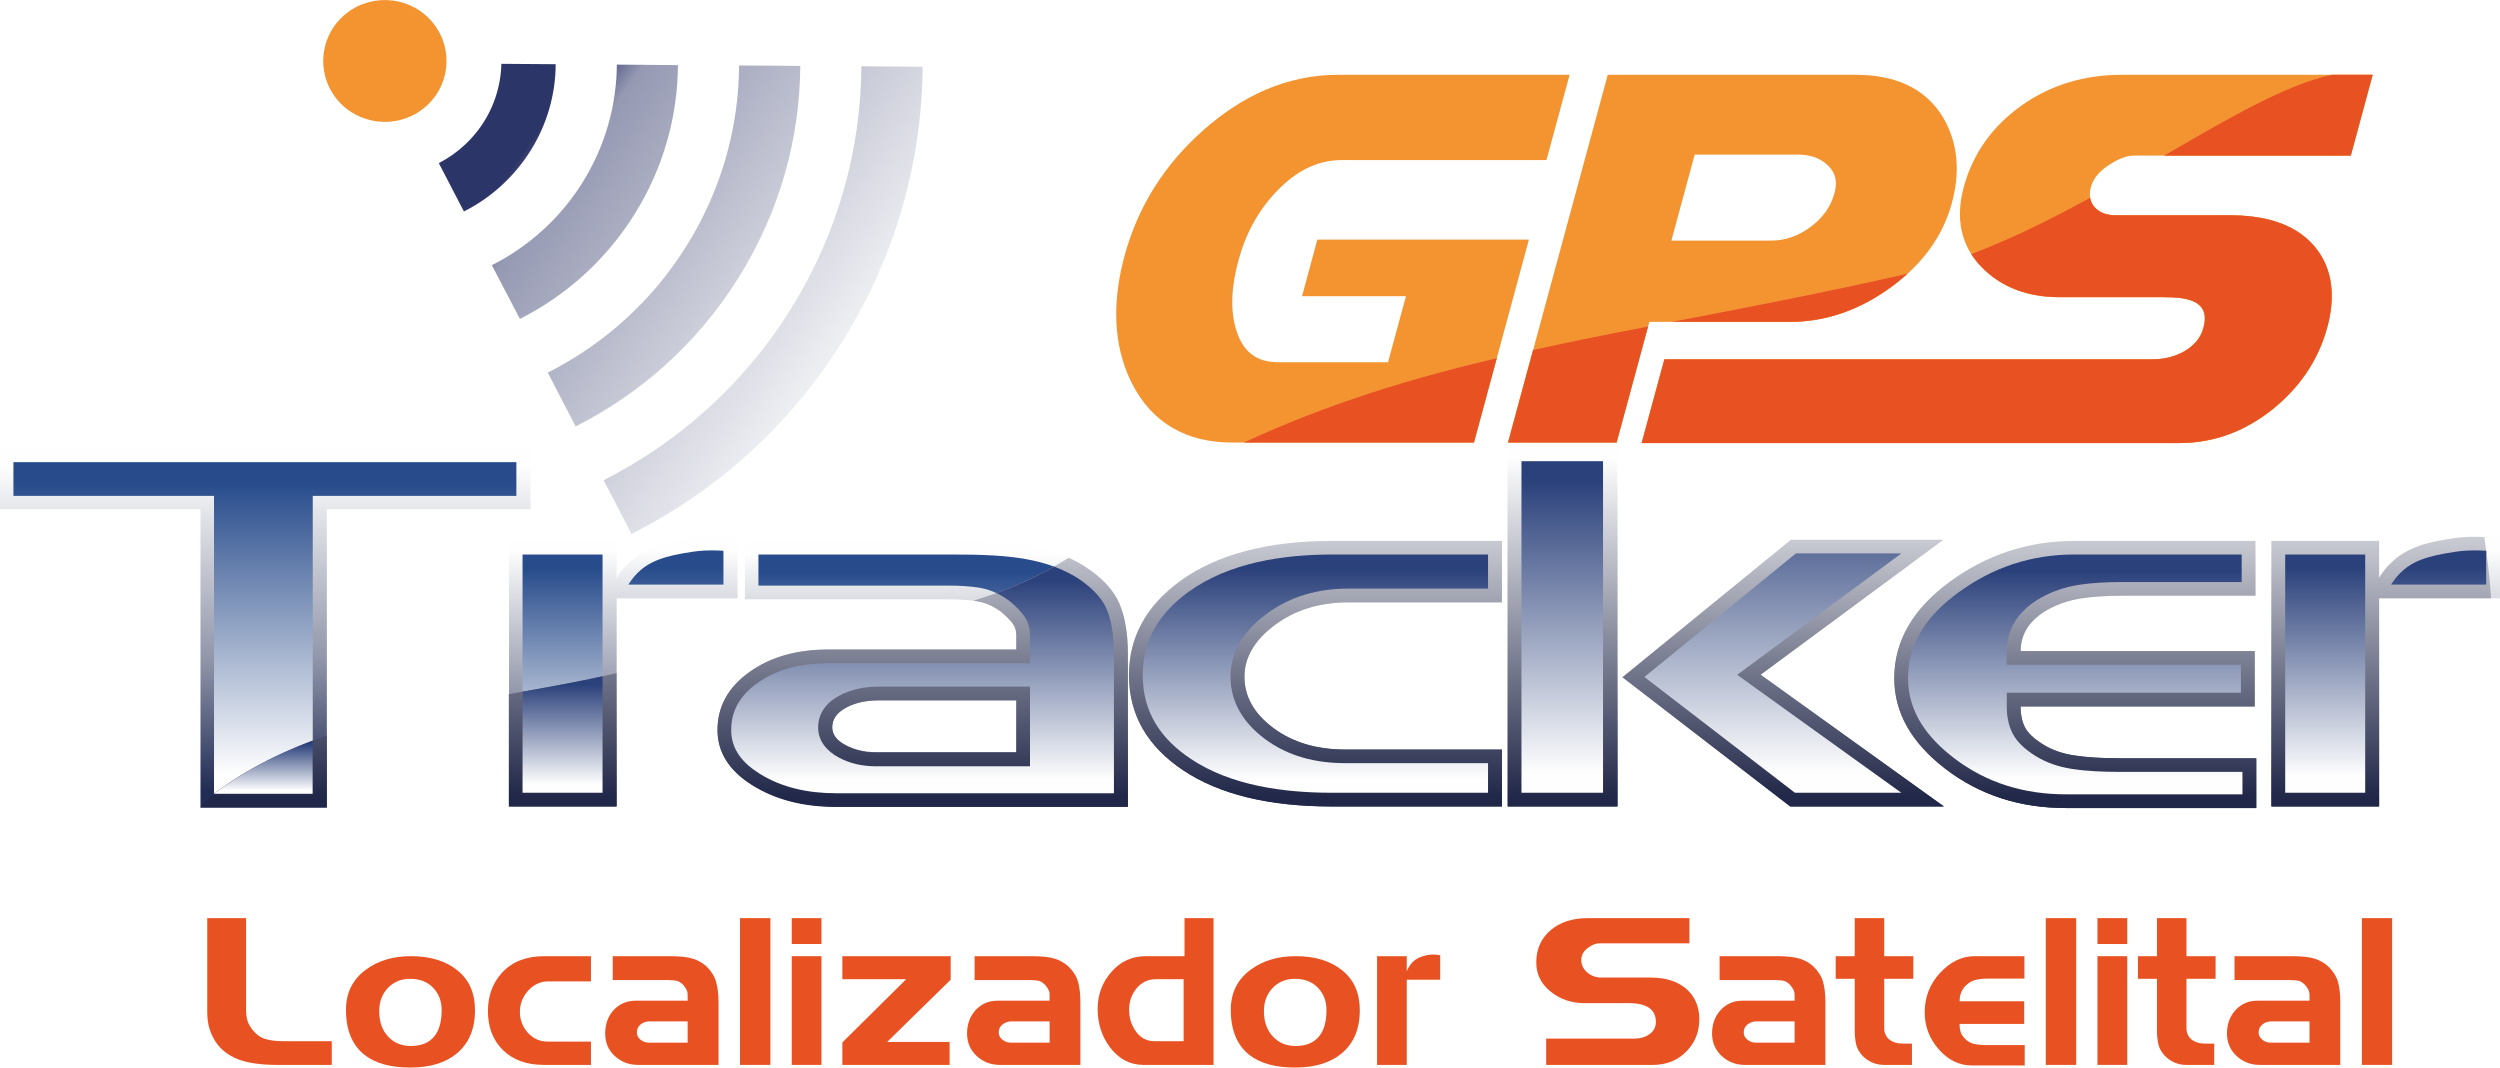
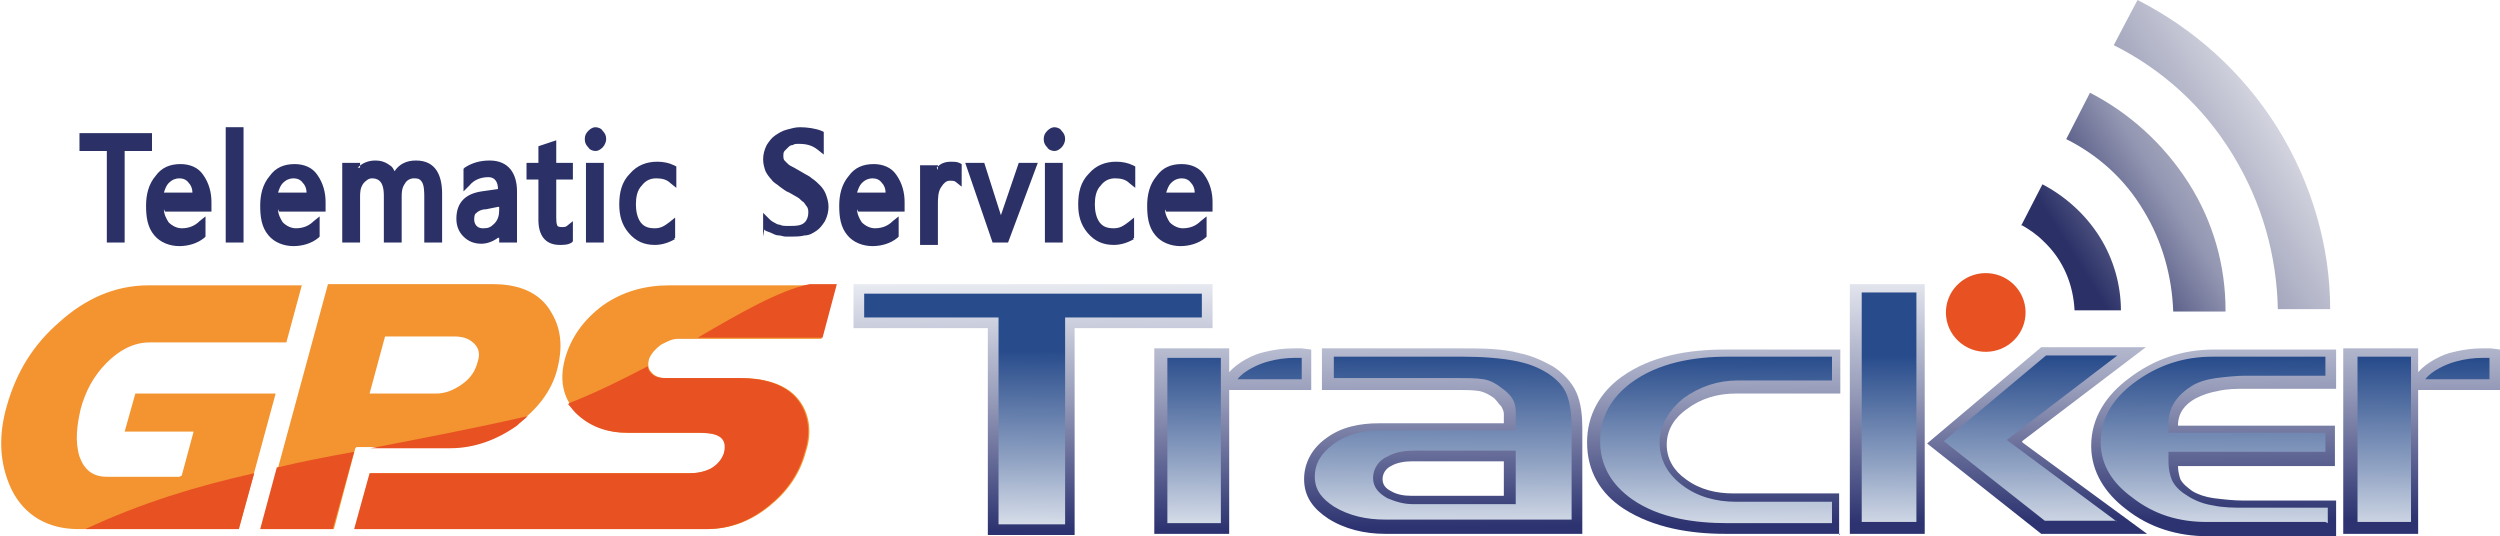
- <svg xmlns="http://www.w3.org/2000/svg" xmlns:xlink="http://www.w3.org/1999/xlink" xml:space="preserve" width="2550px" height="1089px" version="1.1" style="shape-rendering:geometricPrecision; text-rendering:geometricPrecision; image-rendering:optimizeQuality; fill-rule:evenodd; clip-rule:evenodd" viewBox="0 0 25500 10888">
+ <svg xmlns="http://www.w3.org/2000/svg" xmlns:xlink="http://www.w3.org/1999/xlink" xml:space="preserve" width="67.015mm" height="14.342mm" version="1.1" style="shape-rendering:geometricPrecision; text-rendering:geometricPrecision; image-rendering:optimizeQuality; fill-rule:evenodd; clip-rule:evenodd" viewBox="0 0 2101 450">
  <defs>
    <style type="text/css">
   
-     .fil19 {fill:#F6AB5C}
-     .fil9 {fill:#F39430}
-     .fil20 {fill:#E85222}
-     .fil8 {fill:#E85222;fill-rule:nonzero}
-     .fil14 {fill:url(#id0)}
-     .fil11 {fill:url(#id1)}
-     .fil13 {fill:url(#id2)}
-     .fil15 {fill:url(#id3)}
-     .fil18 {fill:url(#id4)}
-     .fil17 {fill:url(#id5)}
-     .fil12 {fill:url(#id6)}
-     .fil16 {fill:url(#id7)}
-     .fil7 {fill:url(#id8)}
-     .fil3 {fill:url(#id9)}
-     .fil4 {fill:url(#id10)}
-     .fil5 {fill:url(#id11)}
-     .fil1 {fill:url(#id12)}
-     .fil10 {fill:url(#id13)}
-     .fil6 {fill:url(#id14)}
-     .fil2 {fill:url(#id15)}
-     .fil0 {fill:url(#id16);fill-rule:nonzero}
+     .fil0 {fill:#F39430}
+     .fil1 {fill:#E85222}
+     .fil8 {fill:#2B3167}
+     .fil7 {fill:url(#id0)}
+     .fil5 {fill:url(#id1)}
+     .fil4 {fill:url(#id2)}
+     .fil2 {fill:url(#id3)}
+     .fil3 {fill:url(#id4)}
+     .fil6 {fill:url(#id5)}
   
  </style>
-     <linearGradient id="id0" gradientUnits="userSpaceOnUse" x1="17456.7" y1="4905.9" x2="17456.7" y2="7882.4">
-       <stop offset="0" style="stop-opacity:1; stop-color:#2B417B" />
+     <linearGradient id="id0" gradientUnits="userSpaceOnUse" x1="1747" y1="221" x2="1982" y2="73">
+       <stop offset="0" style="stop-opacity:1; stop-color:#2B3167" />
+       <stop offset="0.341" style="stop-opacity:1; stop-color:#9497B2" />
      <stop offset="1" style="stop-opacity:1; stop-color:#FEFEFE" />
    </linearGradient>
-     <linearGradient id="id1" gradientUnits="userSpaceOnUse" x1="13726.1" y1="8130.21" x2="13726.1" y2="4674.01">
-       <stop offset="0" style="stop-opacity:1; stop-color:#212748" />
-       <stop offset="1" style="stop-opacity:1; stop-color:#FEFEFE" />
+     <linearGradient id="id1" gradientUnits="userSpaceOnUse" x1="1563" y1="440" x2="1561" y2="209">
+       <stop offset="0" style="stop-opacity:1; stop-color:#2C3370" />
+       <stop offset="0.459" style="stop-opacity:1; stop-color:#9398B7" />
+       <stop offset="1" style="stop-opacity:1; stop-color:#FBFDFE" />
    </linearGradient>
-     <linearGradient id="id2" gradientUnits="userSpaceOnUse" xlink:href="#id0" x1="21167.3" y1="5825.97" x2="21167.3" y2="7929.66">
-   </linearGradient>
-     <linearGradient id="id3" gradientUnits="userSpaceOnUse" xlink:href="#id0" x1="13416.6" y1="5800.54" x2="13416.6" y2="7939.51">
-   </linearGradient>
-     <linearGradient id="id4" gradientUnits="userSpaceOnUse" xlink:href="#id0" x1="2686" y1="7585.68" x2="2686" y2="8062.98">
-   </linearGradient>
-     <linearGradient id="id5" gradientUnits="userSpaceOnUse" xlink:href="#id0" x1="5737.61" y1="6980.21" x2="5737.61" y2="8002.15">
-   </linearGradient>
-     <linearGradient id="id6" gradientUnits="userSpaceOnUse" xlink:href="#id0" x1="24334.2" y1="5786.11" x2="24334.2" y2="7912.25">
-   </linearGradient>
-     <linearGradient id="id7" gradientUnits="userSpaceOnUse" xlink:href="#id0" x1="9410.04" y1="5917.2" x2="9410.04" y2="7951.7">
-   </linearGradient>
-     <linearGradient id="id8" gradientUnits="userSpaceOnUse" x1="2701.94" y1="4916.24" x2="2701.94" y2="7892.71">
+     <linearGradient id="id2" gradientUnits="userSpaceOnUse" x1="1582" y1="290" x2="1582" y2="430">
      <stop offset="0" style="stop-opacity:1; stop-color:#274B8B" />
      <stop offset="1" style="stop-opacity:1; stop-color:#FEFEFE" />
    </linearGradient>
-     <linearGradient id="id9" gradientUnits="userSpaceOnUse" xlink:href="#id8" x1="17456.6" y1="4939.58" x2="17456.6" y2="7848.44">
+     <linearGradient id="id3" gradientUnits="userSpaceOnUse" xlink:href="#id2" x1="1572" y1="289" x2="1572" y2="431">
  </linearGradient>
-     <linearGradient id="id10" gradientUnits="userSpaceOnUse" xlink:href="#id8" x1="13416.6" y1="5824.99" x2="13416.6" y2="7915.13">
+     <linearGradient id="id4" gradientUnits="userSpaceOnUse" xlink:href="#id2" x1="1588" y1="262" x2="1588" y2="458">
  </linearGradient>
-     <linearGradient id="id11" gradientUnits="userSpaceOnUse" xlink:href="#id8" x1="9409.97" y1="5825.31" x2="9409.97" y2="7919.92">
-   </linearGradient>
-     <linearGradient id="id12" gradientUnits="userSpaceOnUse" xlink:href="#id8" x1="24334.3" y1="5786.02" x2="24334.3" y2="7912.15">
-   </linearGradient>
-     <linearGradient id="id13" gradientUnits="userSpaceOnUse" x1="5174.23" y1="1777.73" x2="8712.57" y2="4316.69">
-       <stop offset="0" style="stop-opacity:1; stop-color:#2C3567" />
-       <stop offset="0.11" style="stop-opacity:1; stop-color:#9599B2" />
-       <stop offset="1" style="stop-opacity:1; stop-color:#FEFEFE" />
-     </linearGradient>
-     <linearGradient id="id14" gradientUnits="userSpaceOnUse" xlink:href="#id8" x1="6354.48" y1="5786.02" x2="6354.48" y2="7912.15">
-   </linearGradient>
-     <linearGradient id="id15" gradientUnits="userSpaceOnUse" xlink:href="#id8" x1="21167.3" y1="5801.6" x2="21167.3" y2="7954.15">
-   </linearGradient>
-     <linearGradient id="id16" gradientUnits="objectBoundingBox" x1="50%" y1="95%" x2="50%" y2="5%">
-       <stop offset="0" style="stop-opacity:1; stop-color:#222D55" />
-       <stop offset="0.4" style="stop-opacity:1; stop-color:#9095A9" />
+     <linearGradient id="id5" gradientUnits="userSpaceOnUse" x1="1422" y1="298" x2="1421" y2="475">
+       <stop offset="0" style="stop-opacity:1; stop-color:#274B8B" />
+       <stop offset="0.529" style="stop-opacity:1; stop-color:#92A4C4" />
      <stop offset="1" style="stop-opacity:1; stop-color:#FEFEFE" />
    </linearGradient>
  </defs>
  <g id="Capa_x0020_1">
-     <g id="_2709553821824">
-       <polygon class="fil0" points="5411,5192 3334,5192 3334,8236 2045,8236 2045,5192 0,5192 0,4570 5411,4570 " />
-       <path id="1" class="fil0" d="M7523 6102l-1233 0 0 2123 -1098 0 0 -2709 1098 0 0 377c58,-94 131,-171 216,-230 85,-60 198,-105 337,-136 64,-14 131,-27 204,-37 72,-10 145,-16 220,-16 91,0 177,7 256,21l0 607z" />
-       <path id="2" class="fil0" d="M11505 8225l-2976 0c-334,0 -619,-74 -855,-221 -236,-148 -354,-335 -354,-561 0,-236 107,-431 321,-586 214,-155 482,-232 806,-232l1921 0 0 -147c0,-45 -12,-84 -36,-117 -24,-33 -63,-73 -116,-118 -74,-56 -150,-91 -229,-107 -80,-16 -191,-24 -333,-24l-2056 0 0 -596 1767 0 342 0c387,0 676,22 867,65 191,44 356,109 494,196 175,115 292,240 350,376 58,135 87,310 87,522l0 1550zm-1137 -554l0 -528 -1401 0c-133,0 -245,25 -338,75 -93,50 -140,116 -140,199 0,72 46,133 136,181 90,48 193,73 310,73l1433 0z" />
-       <path id="3" class="fil0" d="M15320 8225l-1734 0c-642,0 -1148,-123 -1516,-369 -369,-245 -553,-569 -553,-970 0,-387 175,-707 525,-962 377,-272 894,-408 1552,-408l1726 0 0 628 -1567 0c-292,0 -541,76 -748,230 -207,153 -311,329 -311,528 0,202 99,377 295,523 196,146 440,220 732,220l1599 0 0 580z" />
-       <path id="4" class="fil0" d="M16501 8225l-1122 0 0 -3655 1122 0 0 3655zm3327 0l-1564 0 -1707 -1318 1715 -1401 1548 0 -1862 1375 1870 1344z" />
-       <path id="5" class="fil0" d="M23014 8241l-1942 0c-472,0 -882,-134 -1229,-400 -348,-267 -521,-575 -521,-923 0,-380 189,-709 569,-986 379,-277 802,-416 1269,-416l1846 0 0 560 -1353 0c-169,0 -314,9 -433,28 -120,20 -230,57 -331,113 -185,105 -278,246 -278,424l2387 0 0 564 -2387 0c0,84 14,155 44,212 29,58 89,115 180,173 90,57 198,96 322,115 126,19 279,29 461,29l1396 0 0 507z" />
-       <path id="6" class="fil0" d="M25500 6102l-1233 0 0 2123 -1098 0 0 -2709 1098 0 0 377c58,-94 131,-171 216,-230 85,-60 198,-105 337,-136 63,-14 131,-27 204,-37 72,-10 145,-16 220,-16 90,0 177,7 256,21l0 607z" />
+     <g id="_2518699253152">
      <g>
-         <path class="fil1" d="M25359 5962l0 -345c-38,-3 -76,-4 -115,-4 -67,0 -133,4 -200,14 -65,9 -129,21 -193,35 -97,22 -204,56 -287,114 -71,49 -129,113 -175,186l970 0zm-1234 425l0 -732 -816 0 0 2430 816 0 0 -1698z" />
-         <path class="fil2" d="M22873 8101l0 -228 -1256 0c-160,0 -324,-7 -482,-31 -134,-20 -263,-63 -377,-135 -90,-57 -181,-131 -230,-228 -43,-85 -59,-180 -59,-274l0 -140 2388 0 0 -286 -2388 0 0 -139c0,-246 139,-426 351,-545 117,-65 244,-108 376,-129 150,-24 306,-31 457,-31l1212 0 0 -280 -1706 0c-439,0 -832,130 -1185,388 -298,218 -512,497 -512,874 0,346 199,608 467,813 335,257 720,371 1143,371l1801 0z" />
-         <path class="fil3" d="M16351 8085l0 -3382 -832 0 0 3382 832 0zm3042 0l-1674 -1203 1675 -1238 -1076 0 -1545 1259 1535 1182 1085 0z" />
-         <path class="fil4" d="M15178 8085l0 -301 -1459 0c-296,0 -579,-70 -817,-248 -212,-158 -351,-368 -351,-635 0,-271 154,-481 367,-640 244,-181 529,-258 833,-258l1427 0 0 -348 -1586 0c-503,0 -1053,81 -1469,381 -293,213 -467,485 -467,850 0,375 181,648 491,854 410,274 953,345 1437,345l1594 0z" />
-         <path class="fil5" d="M11362 8090l0 -1414c0,-152 -15,-326 -76,-468 -57,-132 -180,-237 -297,-314 -137,-86 -292,-142 -449,-177 -254,-58 -576,-62 -836,-62l-1968 0 0 317 1915 0c118,0 246,4 361,26 106,21 201,69 287,133l4 3 3 3c49,42 100,90 138,142 43,59 62,127 62,199l0 286 -2062 0c-258,0 -511,53 -723,205 -165,120 -263,271 -263,476 0,203 122,340 289,445 234,147 505,200 779,200l2836 0zm-856 -275l-1574 0c-132,0 -261,-27 -378,-90 -119,-65 -208,-166 -208,-306 0,-146 85,-255 212,-323 125,-68 265,-94 406,-94l1542 0 0 813z" />
-         <path class="fil6" d="M7379 5962l0 -345c-38,-3 -76,-4 -115,-4 -66,0 -133,4 -199,14 -65,9 -130,21 -194,35 -97,22 -204,56 -287,114 -71,49 -129,113 -175,186l970 0zm-1233 425l0 -732 -816 0 0 2430 816 0 0 -1698z" />
-         <polygon class="fil7" points="5267,5057 5267,4713 137,4713 137,5057 2183,5057 2183,8096 3190,8096 3190,5057 " />
+         <path class="fil0" d="M152 400l10 -37 -58 0 9 -32 118 0 -31 114 -135 0c-25,0 -45,-11 -56,-33 -11,-23 -11,-47 -4,-71 8,-28 22,-51 44,-70 21,-19 46,-31 75,-31l129 0 -13 48 -115 0c-14,0 -26,7 -36,17 -11,11 -18,24 -22,39 -3,13 -5,27 -1,40 4,11 11,17 23,17l61 0zm146 -23l-18 68 -61 0 56 -206 139 0c20,0 39,6 49,24 9,15 9,31 5,47 -5,20 -18,35 -34,47 -17,12 -36,19 -56,19l-79 0zm379 3c-5,19 -16,34 -31,46 -15,12 -32,19 -52,19l-296 0 13 -47 269 0c6,0 12,-1 18,-4 5,-3 9,-7 11,-13 4,-16 -10,-17 -23,-17l-58 0c-17,0 -32,-5 -44,-17 -12,-13 -14,-28 -10,-44 5,-19 16,-34 32,-46 17,-12 36,-17 56,-17l140 0 -12 45 -121 0c-5,0 -10,3 -14,5 -4,3 -8,7 -10,12 -1,4 -1,8 2,11 3,4 8,5 12,5l64 0c17,0 36,4 47,17 11,13 12,30 7,45zm-354 -97l-13 48 56 0c8,0 15,-3 22,-8 7,-5 11,-11 13,-19 2,-6 1,-11 -3,-15 -5,-5 -11,-6 -17,-6l-58 0z" />
+         <path class="fil1" d="M71 445c47,-22 93,-36 142,-47l-13 47 -129 0zm162 -52c21,-5 42,-9 64,-13l-18 65 -61 0 14 -52zm78 -16c41,-8 84,-16 132,-27 -3,3 -6,5 -9,8 -17,12 -36,19 -56,19l-66 0zm167 -38c23,-9 45,-20 66,-31 0,2 1,4 2,5 3,4 8,5 12,5l64 0c17,0 36,4 47,17 11,13 12,30 7,45 -5,19 -16,34 -31,46 -15,12 -32,19 -52,19l-296 0 13 -47 269 0c6,0 12,-1 18,-4 5,-3 9,-7 11,-13 4,-16 -10,-17 -23,-17l-58 0c-17,0 -32,-5 -44,-17 -2,-2 -4,-5 -6,-7zm108 -55c36,-21 69,-40 94,-45l23 0 -12 45 -104 0z" />
      </g>
-       <path class="fil8" d="M3384 10861l-556 0c-162,0 -293,-18 -391,-54 -124,-46 -214,-124 -268,-235 -21,-43 -35,-84 -43,-123 -8,-39 -12,-84 -12,-136l0 -949 396 0 0 936c0,43 5,80 15,113 10,32 29,63 55,95 37,45 79,75 127,89 49,15 110,22 185,22l492 0 0 242z" />
-       <path id="1" class="fil8" d="M4845 10303c0,193 -63,341 -189,444 -115,94 -273,141 -472,141 -199,0 -354,-42 -464,-128 -127,-99 -191,-253 -191,-461 0,-175 69,-312 207,-412 123,-90 274,-135 455,-135 197,0 356,48 475,145 120,96 179,232 179,406zm-340 -2c0,-90 -29,-166 -87,-227 -58,-61 -137,-91 -236,-91 -91,0 -166,31 -225,93 -60,63 -89,141 -89,236 0,108 30,195 90,259 60,65 137,97 233,97 108,0 189,-34 241,-101 49,-61 73,-150 73,-266z" />
-       <path id="2" class="fil8" d="M6028 10861l-479 0c-178,0 -317,-51 -419,-151 -102,-101 -153,-233 -153,-397 0,-159 49,-290 145,-394 104,-112 247,-167 429,-167l477 0 0 257 -433 0c-81,0 -150,31 -207,94 -57,63 -85,135 -85,216 0,83 27,154 81,214 54,60 121,90 202,90l442 0 0 238z" />
-       <path id="3" class="fil8" d="M7329 10861l-822 0c-93,0 -171,-31 -237,-91 -65,-61 -97,-137 -97,-229 0,-97 29,-177 88,-241 60,-63 134,-94 223,-94l530 0 0 -60c0,-19 -3,-35 -10,-48 -6,-14 -17,-30 -31,-49 -21,-22 -42,-37 -64,-44 -22,-6 -53,-9 -92,-9l-567 0 0 -244 487 0 95 0c107,0 187,9 239,27 53,17 99,44 137,79 48,48 80,99 96,155 16,55 25,126 25,213l0 635zm-315 -227l0 -217 -386 0c-37,0 -68,11 -94,31 -25,21 -38,48 -38,82 0,29 12,54 37,74 25,20 54,30 86,30l395 0z" />
-       <polygon id="4" class="fil8" points="7858,10861 7548,10861 7548,9364 7858,9364 " />
-       <path id="5" class="fil8" d="M8379 9628l-303 0 0 -264 303 0 0 264zm0 1233l-303 0 0 -1109 303 0 0 1109z" />
-       <polygon id="6" class="fil8" points="9697,9992 9049,10627 9686,10627 9686,10861 8592,10861 8592,10632 9243,9987 8592,9987 8592,9752 9697,9752 " />
-       <path id="7" class="fil8" d="M11020 10861l-822 0c-92,0 -171,-31 -236,-91 -65,-61 -98,-137 -98,-229 0,-97 30,-177 89,-241 59,-63 133,-94 223,-94l530 0 0 -60c0,-19 -3,-35 -10,-48 -6,-14 -17,-30 -32,-49 -20,-22 -41,-37 -63,-44 -22,-6 -53,-9 -92,-9l-568 0 0 -244 488 0 95 0c107,0 186,9 239,27 53,17 98,44 136,79 49,48 81,99 97,155 16,55 24,126 24,213l0 635zm-314 -227l0 -217 -387 0c-36,0 -67,11 -93,31 -26,21 -39,48 -39,82 0,29 13,54 38,74 25,20 53,30 85,30l396 0z" />
-       <path id="8" class="fil8" d="M12378 10861l-714 0c-138,0 -252,-60 -343,-180 -83,-112 -125,-242 -125,-392 0,-144 47,-270 141,-377 93,-107 211,-160 351,-160l394 0 0 -388 296 0 0 1497zm-305 -242l0 -632 -284 0c-79,0 -144,31 -195,92 -51,62 -77,134 -77,219 0,84 23,158 70,223 47,65 110,98 189,98l297 0z" />
-       <path id="9" class="fil8" d="M13870 10303c0,193 -63,341 -189,444 -115,94 -273,141 -472,141 -199,0 -354,-42 -464,-128 -127,-99 -191,-253 -191,-461 0,-175 69,-312 207,-412 123,-90 274,-135 454,-135 198,0 357,48 476,145 120,96 179,232 179,406zm-340 -2c0,-90 -29,-166 -87,-227 -58,-61 -137,-91 -236,-91 -91,0 -166,31 -226,93 -59,63 -89,141 -89,236 0,108 31,195 91,259 60,65 137,97 232,97 109,0 189,-34 242,-101 49,-61 73,-150 73,-266z" />
-       <path id="10" class="fil8" d="M14690 9992l-341 0 0 869 -303 0 0 -1109 303 0 0 154c16,-39 37,-70 60,-94 24,-24 55,-43 93,-56 18,-6 36,-11 56,-15 20,-4 40,-6 61,-6 25,0 49,3 71,8l0 249z" />
-       <path id="11" class="fil8" d="M17333 10395c0,131 -44,241 -134,331 -89,90 -202,135 -340,135l-1088 0 0 -268 897 0c60,0 110,-14 151,-41 47,-31 71,-75 71,-129 0,-128 -93,-192 -277,-192l-453 0c-130,0 -245,-39 -343,-117 -98,-79 -147,-178 -147,-299 0,-134 48,-242 144,-326 96,-83 222,-125 379,-125l1039 0 0 257 -916 0c-41,0 -82,17 -124,50 -42,34 -63,73 -63,118 0,51 20,94 61,129 40,35 89,52 146,52l499 0c155,0 277,39 366,116 88,78 132,181 132,309z" />
-       <path id="12" class="fil8" d="M18619 10861l-822 0c-92,0 -171,-31 -236,-91 -65,-61 -98,-137 -98,-229 0,-97 30,-177 89,-241 59,-63 133,-94 222,-94l531 0 0 -60c0,-19 -4,-35 -10,-48 -7,-14 -17,-30 -32,-49 -20,-22 -41,-37 -63,-44 -22,-6 -53,-9 -92,-9l-568 0 0 -244 488 0 94 0c107,0 187,9 240,27 53,17 98,44 136,79 48,48 81,99 97,155 16,55 24,126 24,213l0 635zm-314 -227l0 -217 -387 0c-37,0 -68,11 -93,31 -26,21 -39,48 -39,82 0,29 13,54 38,74 24,20 53,30 85,30l396 0z" />
-       <path id="13" class="fil8" d="M19516 9983l-297 0 0 503c0,46 16,83 48,113 37,30 85,45 145,45l90 0 0 217 -283 0c-85,0 -158,-30 -218,-90 -35,-36 -58,-75 -68,-118 -10,-43 -15,-94 -15,-152l0 -518 -194 0 0 -231 194 0 0 -388 301 0 0 388 297 0 0 231z" />
-       <path id="14" class="fil8" d="M20652 10867l-537 0c-130,0 -243,-55 -339,-164 -96,-109 -144,-235 -144,-378 0,-155 52,-290 157,-403 105,-113 222,-170 351,-170l509 0 0 229 -373 0c-47,0 -87,4 -120,12 -33,7 -63,23 -91,46 -51,42 -77,100 -77,173l659 0 0 231 -659 0c0,34 4,63 12,87 8,23 25,47 50,71 25,23 54,39 89,47 35,7 77,11 127,11l386 0 0 208z" />
-       <polygon id="15" class="fil8" points="21177,10861 20867,10861 20867,9364 21177,9364 " />
-       <path id="16" class="fil8" d="M21698 9628l-304 0 0 -264 304 0 0 264zm0 1233l-304 0 0 -1109 304 0 0 1109z" />
-       <path id="17" class="fil8" d="M22599 9983l-297 0 0 503c0,46 16,83 48,113 37,30 85,45 145,45l90 0 0 217 -283 0c-85,0 -158,-30 -218,-90 -35,-36 -57,-75 -68,-118 -10,-43 -15,-94 -15,-152l0 -518 -194 0 0 -231 194 0 0 -388 301 0 0 388 297 0 0 231z" />
-       <path id="18" class="fil8" d="M23871 10861l-822 0c-92,0 -171,-31 -236,-91 -65,-61 -98,-137 -98,-229 0,-97 30,-177 89,-241 59,-63 133,-94 222,-94l531 0 0 -60c0,-19 -4,-35 -10,-48 -7,-14 -17,-30 -32,-49 -21,-22 -41,-37 -63,-44 -22,-6 -53,-9 -92,-9l-568 0 0 -244 488 0 94 0c107,0 187,9 240,27 53,17 98,44 136,79 48,48 81,99 97,155 16,55 24,126 24,213l0 635zm-314 -227l0 -217 -387 0c-37,0 -68,11 -93,31 -26,21 -39,48 -39,82 0,29 13,54 37,74 25,20 54,30 86,30l396 0z" />
-       <polygon id="19" class="fil8" points="24400,10861 24091,10861 24091,9364 24400,9364 " />
-       <path class="fil9" d="M14158 3694l183 -674 -1060 0 156 -577 2158 0 -561 2070 -2465 0c-462,0 -815,-194 -1024,-605 -206,-411 -192,-865 -75,-1299 138,-507 410,-934 806,-1284 390,-345 845,-563 1373,-563l2361 0 -236 870 -2092 0c-261,0 -474,127 -651,309 -197,202 -326,444 -399,715 -64,235 -95,499 -15,733 72,206 205,305 426,305l1115 0zm2665 -412l-334 1231 -1107 0 1017 -3751 2531 0c369,0 703,116 895,444 155,270 165,568 84,864 -97,361 -323,642 -624,860 -305,222 -648,352 -1028,352l-1434 0zm6915 55c-92,340 -285,618 -561,839 -276,220 -592,342 -947,342l-5485 0 232 -854 4981 0c115,0 223,-25 323,-82 96,-56 165,-131 194,-238 79,-290 -181,-314 -414,-314l-1052 0c-307,0 -587,-89 -801,-312 -220,-228 -258,-512 -178,-810 94,-345 293,-621 586,-830 304,-217 651,-316 1026,-316l2559 0 -223 824 -2215 0c-89,0 -186,52 -258,100 -80,53 -151,124 -177,218 -20,75 -18,145 35,206 57,66 137,85 222,85l1159 0c313,0 649,66 861,314 202,238 212,538 133,828zm-6452 -1761l-238 877 1020 0c150,0 282,-52 401,-140 120,-89 204,-201 243,-345 28,-104 18,-195 -59,-274 -85,-86 -193,-118 -314,-118l-1053 0z" />
-       <path class="fil10" d="M9411 680c-7,954 -269,1919 -812,2792 -543,872 -1297,1538 -2157,1973l-285 -548c762,-386 1430,-976 1911,-1748 481,-773 713,-1628 718,-2474l625 5zm-4935 983l256 493c272,-137 509,-348 681,-622 171,-275 254,-580 255,-880l-554 -4c-7,300 -130,597 -366,820 -84,79 -175,143 -272,193zm2439 -1000c-3,518 -145,1043 -440,1517 -295,474 -705,836 -1172,1072l-286 -548c369,-187 694,-473 927,-847 233,-375 345,-790 348,-1199l623 5zm1248 8c-5,737 -207,1482 -626,2154 -419,674 -1001,1188 -1665,1523l-128 -246 -157 -302c565,-286 1061,-723 1419,-1298 356,-573 529,-1207 533,-1835l343 2 281 2z" />
-       <circle class="fil9" transform="matrix(2.78591 2.87892 -2.91355 2.75279 3925.63 620.896)" r="156" />
-       <g>
-         <path class="fil11" d="M3332 7502l0 733 -1289 0c43,-55 90,-102 139,-139 348,-265 737,-452 1150,-594zm22009 -2025c6,48 11,95 18,140 22,154 39,316 50,484l-1142 0 0 2124 -1099 0 0 -2709 1099 0 0 376c58,-94 131,-171 216,-230 85,-59 197,-105 337,-136 63,-14 131,-26 204,-37 72,-10 145,-15 220,-15 33,0 66,1 97,3zm-20151 1602c371,-65 741,-130 1098,-214l0 1360 -1098 0 0 -1146zm4738 -953c79,-24 157,-50 235,-78 273,-95 513,-220 738,-359 59,26 114,56 165,88 176,115 292,241 351,377 58,136 87,310 87,523l0 1553 -2976 0c-335,0 -620,-74 -856,-222 -236,-148 -354,-336 -354,-562 0,-238 107,-434 321,-589 215,-155 483,-233 806,-233l1921 0 0 -146c0,-45 -12,-85 -36,-118 -24,-33 -62,-72 -115,-117 -74,-56 -150,-92 -230,-108 -17,-3 -36,-6 -57,-9zm438 1550l0 -534 -1401 0c-132,0 -245,25 -338,76 -93,51 -139,118 -139,201 0,74 45,135 135,183 90,49 194,74 310,74l1433 0zm4954 549l-1735 0c-642,0 -1148,-123 -1517,-369 -368,-246 -553,-569 -553,-970 0,-387 175,-708 526,-963 376,-271 894,-407 1551,-407l1728 0 0 627 -1568 0c-292,0 -542,77 -748,230 -207,154 -311,330 -311,529 0,202 98,376 295,523 196,146 440,219 732,219l1600 0 0 581zm1173 0l-1115 0 0 -3661 1115 0 0 3661zm3334 0l-1568 0 -1711 -1318 1719 -1402 1552 0 -1862 1376 1870 1344zm3187 16l-1942 0c-472,0 -882,-134 -1230,-401 -347,-266 -521,-574 -521,-923 0,-380 190,-708 569,-986 379,-277 803,-415 1270,-415l1846 0 0 559 -1353 0c-170,0 -314,10 -434,29 -119,19 -229,57 -330,112 -186,105 -279,246 -279,424l2388 0 0 565 -2388 0c0,84 15,154 44,212 29,57 89,115 181,172 90,58 197,96 322,115 126,20 278,29 460,29l1397 0 0 508z" />
-         <g>
-           <path class="fil12" d="M25359 5962l0 -345c-38,-3 -77,-4 -115,-4 -66,0 -133,4 -199,14 -66,10 -130,21 -194,35 -97,22 -204,56 -287,114 -71,49 -129,113 -175,186l970 0zm-1234 425l0 -732 -816 0 0 2430 816 0 0 -1698z" />
-           <path class="fil13" d="M22873 8101l0 -229 -1256 0c-160,0 -324,-6 -482,-30 -134,-20 -263,-63 -377,-135 -90,-57 -181,-131 -230,-228 -43,-85 -59,-180 -59,-274l0 -140 2388 0 0 -286 -2388 0 0 -139c0,-246 139,-426 350,-545 118,-65 245,-108 377,-129 150,-24 305,-30 457,-30l1212 0 0 -281 -1706 0c-439,0 -832,130 -1185,389 -298,217 -512,496 -512,873 0,346 199,608 467,813 335,257 719,371 1143,371l1801 0z" />
-           <path class="fil14" d="M16351 8085l0 -3382 -832 0 0 3382 832 0zm3042 0l-1674 -1203 1675 -1238 -1076 0 -1545 1260 1535 1181 1085 0z" />
-           <path class="fil15" d="M15178 8085l0 -302 -1459 0c-296,0 -579,-69 -817,-247 -212,-158 -351,-368 -351,-635 0,-271 154,-481 367,-639 244,-182 529,-259 833,-259l1427 0 0 -348 -1586 0c-503,0 -1053,81 -1469,381 -293,213 -467,485 -467,850 0,375 181,648 491,854 410,274 953,345 1437,345l1594 0z" />
-           <path class="fil16" d="M11362 8090l0 -1414c0,-152 -15,-326 -76,-468 -57,-132 -180,-237 -297,-314 -75,-47 -155,-85 -238,-116 -181,104 -375,196 -588,270l0 0c48,23 93,51 136,83l4 3 3 3c49,42 100,90 138,142 43,59 62,127 62,199l0 286 -2062 0c-258,0 -511,53 -723,205 -165,120 -263,271 -263,476 0,202 122,340 289,445 234,147 505,200 780,200l2835 0zm-856 -275l-1574 0c-132,0 -261,-27 -378,-90 -119,-65 -209,-166 -209,-306 0,-146 86,-255 213,-323 125,-68 265,-94 406,-94l1542 0 0 813z" />
-           <path class="fil17" d="M5330 7054c275,-49 548,-98 816,-157l0 1188 -816 0 0 -1031z" />
-           <path class="fil18" d="M2182 8096l1007 0 0 -543c-359,135 -699,309 -1007,543z" />
-         </g>
-         <path class="fil19" d="M15267 3652l-233 861 -2348 0c854,-396 1694,-652 2581,-861zm371 -84c379,-83 768,-161 1172,-239l-321 1184 -1107 0 256 -945zm1417 -286c740,-143 1532,-293 2403,-492 -55,49 -112,96 -173,140 -305,222 -648,352 -1028,352l-1202 0zm3052 -691c410,-155 818,-359 1212,-575 5,33 19,65 44,94 57,66 137,85 222,85l1159 0c313,0 649,66 861,314 202,238 212,538 133,828 -92,340 -285,618 -561,839 -276,220 -592,342 -947,342l-5485 0 232 -854 4981 0c115,0 223,-25 323,-82 96,-56 165,-131 194,-238 79,-290 -181,-314 -414,-314l-1052 0c-307,0 -587,-89 -801,-312 -40,-41 -73,-83 -101,-127zm1966 -1005c663,-385 1255,-730 1711,-824l417 0 -223 824 -1905 0z" />
-       </g>
-       <path class="fil20" d="M12686 4513c854,-396 1694,-652 2581,-861l-233 861 -2348 0zm2952 -945c379,-84 768,-161 1172,-239l-321 1184 -1107 0 256 -945zm1415 -286c741,-143 1533,-293 2405,-492 -55,49 -112,96 -173,140 -305,222 -648,352 -1028,352l-1204 0zm3054 -692c411,-155 818,-358 1212,-574 5,33 19,65 44,94 57,66 137,85 222,85l1159 0c313,0 649,66 861,314 202,238 212,538 133,828 -92,340 -285,618 -561,839 -276,220 -592,342 -947,342l-5485 0 232 -854 4981 0c115,0 223,-25 323,-82 96,-56 165,-131 194,-238 79,-290 -181,-314 -414,-314l-1052 0c-307,0 -587,-89 -801,-312 -39,-41 -73,-83 -101,-128zm1966 -1004c663,-385 1255,-730 1711,-824l417 0 -223 824 -1905 0z" />
+       <path class="fil2" d="M1832 415c0,0 -1,-1 -1,-1 0,0 1,1 1,1zm-2 -2c0,0 0,0 -1,-1 0,0 0,0 1,1zm-3 -3c0,0 0,0 -1,-1 0,0 0,0 1,1zm126 -28l0 0 0 -16 0 0 0 16zm-128 -40c3,-6 8,-11 14,-14 -6,4 -11,9 -14,14zm-2 -34c-10,4 -20,9 -29,16 -10,7 -18,16 -23,25 5,-10 13,-18 23,-25 9,-7 19,-12 29,-16zm-52 43c0,1 -1,2 -1,2 0,-1 1,-2 1,-2zm-2 6c0,1 -1,2 -1,3 0,-1 1,-2 1,-3zm-3 17l0 0c0,19 10,33 23,44 -13,-11 -23,-26 -23,-44zm23 44c1,1 1,1 2,2 -1,-1 -1,-1 -2,-2z" />
+       <path class="fil3" d="M1609 440l0 -193 -46 0 0 193 0 0 0 -193 46 0 0 193 0 0zm169 0l-93 -69 0 0 93 69 0 0zm-20 -124l20 -15 0 0 -20 15zm-94 30l-32 27 0 0 32 -27z" />
+       <path class="fil4" d="M1538 440l0 -17 0 0 0 17 0 0zm-135 -40c0,0 -1,-1 -1,-1 0,0 1,1 1,1zm-1 -2c0,-1 -1,-1 -1,-2 0,1 1,1 1,2zm-2 -2c-5,-7 -8,-15 -8,-24 0,-4 1,-8 2,-12 -1,4 -2,8 -2,12 0,9 3,17 8,24zm-6 -36c2,-6 5,-11 8,-15 -4,4 -7,9 -8,15zm9 -16c2,-2 4,-5 7,-7 -2,2 -5,4 -7,7zm7 -7c1,0 1,-1 2,-1 -1,0 -1,1 -2,1zm49 -17l1 0 0 0 -1 0zm80 0l0 0 0 -20 0 0 0 20zm-139 -13c-11,3 -21,8 -30,15 -1,0 -1,1 -2,1 0,0 1,-1 2,-1 9,-7 19,-11 30,-15z" />
+       <path class="fil5" d="M2033 328l0 121 -63 0 0 -156 63 0 0 20c7,-8 20,-15 30,-17 8,-2 16,-3 24,-3 2,0 5,0 7,0l8 1 0 34 -68 0zm-1000 0l0 121 -63 0 0 -156 63 0 0 20c7,-8 20,-15 30,-17 8,-2 16,-3 24,-3 2,0 5,0 7,0l8 1 0 34 -68 0zm-130 -52l0 174 -73 0 0 -174 -113 0 0 -37 302 0 0 37 -115 0zm361 80l0 -8c0,-2 -1,-4 -2,-6 -2,-2 -4,-5 -6,-7 -4,-3 -8,-5 -12,-6 -6,-1 -12,-1 -18,-1l-115 0 0 -35 118 0c16,0 33,0 48,4 10,2 19,6 28,11l0 0c8,5 16,13 20,22 4,9 5,20 5,30l0 89 -166 0c-17,0 -34,-4 -48,-13 -12,-8 -20,-18 -20,-33 0,-14 7,-26 18,-34 13,-10 29,-13 45,-13l106 0zm283 93l-97 0c-29,0 -60,-5 -85,-21 -20,-13 -31,-32 -31,-56 0,-23 11,-42 29,-55 25,-18 57,-23 87,-23l97 0 0 37 -88 0c-15,0 -29,4 -41,13 -10,7 -17,17 -17,30 0,12 6,22 16,29 12,9 26,12 40,12l89 0 0 35zm71 0l-63 0 0 -210 63 0 0 210zm82 -77l105 77 -89 0 -96 -76 96 -81 88 0 -104 79zm131 -14l132 0 0 34 -132 0c0,4 1,8 2,11 2,4 6,7 10,10 5,3 11,5 18,6 8,1 17,2 25,2l78 0 0 30 -108 0c-25,0 -49,-7 -69,-23 -17,-13 -29,-31 -29,-53 0,-24 13,-43 32,-57 21,-16 45,-24 71,-24l103 0 0 33 -76 0c-8,0 -16,0 -24,2 -6,1 -12,3 -18,6 -9,5 -15,12 -15,23zm-567 59l0 -29 -77 0c-6,0 -13,1 -18,4 -4,2 -7,6 -7,11 0,5 3,8 7,10 5,3 11,4 17,4l79 0z" />
+       <path class="fil6" d="M2093 319l0 -18c-2,0 -4,0 -6,0 -7,0 -15,1 -22,3 -8,2 -21,8 -26,15l54 0zm-1083 -52l0 -20 -284 0 0 20 113 0 0 174 56 0 0 -174 115 0zm84 52l0 -18c-2,0 -4,0 -6,0 -7,0 -15,1 -22,3 -8,2 -21,8 -26,15l54 0zm-68 24l0 -42 -45 0 0 139 45 0 0 -97zm295 97l0 -81c0,-9 -1,-19 -4,-27 -3,-8 -10,-14 -16,-18 -8,-5 -16,-8 -25,-10 -14,-3 -32,-4 -46,-4l-109 0 0 18 106 0c6,0 14,0 20,1 6,1 11,4 16,8l0 0 0 0c3,2 6,5 8,8 2,3 3,7 3,11l0 16 -114 0c-14,0 -28,3 -40,12 -9,7 -15,15 -15,27 0,12 7,19 16,25 13,8 28,11 43,11l157 0zm-47 -16l-87 0c-7,0 -14,-2 -21,-5 -7,-4 -12,-9 -12,-17 0,-8 5,-15 12,-18 7,-4 15,-5 23,-5l85 0 0 46zm266 15l0 -17 -81 0c-16,0 -32,-4 -45,-14 -12,-9 -19,-21 -19,-36 0,-15 9,-28 20,-37 14,-10 29,-15 46,-15l79 0 0 -20 -88 0c-28,0 -58,5 -81,22 -16,12 -26,28 -26,49 0,21 10,37 27,49 23,16 53,20 80,20l88 0zm71 0l0 -193 -46 0 0 193 46 0zm169 0l-93 -69 93 -71 -60 0 -86 72 85 67 60 0zm177 1l0 -13 -70 0c-9,0 -18,0 -27,-2 -7,-1 -15,-4 -21,-8 -5,-3 -10,-7 -13,-13 -2,-5 -3,-10 -3,-16l0 -8 132 0 0 -16 -132 0 0 -8c0,-14 8,-24 19,-31 6,-4 14,-6 21,-7 8,-1 17,-2 25,-2l67 0 0 -16 -95 0c-24,0 -46,7 -66,22 -16,12 -28,28 -28,50 0,20 11,35 26,46 19,15 40,21 63,21l100 0zm70 -98l0 -42 -45 0 0 139 45 0 0 -97z" />
+       <path class="fil7" d="M1959 260c0,-52 -15,-105 -44,-152 -30,-48 -71,-84 -118,-108l-9 17 -11 21c40,20 75,51 100,92 25,41 37,85 38,130l24 0 20 0zm-88 1c0,-37 -10,-74 -31,-107 -21,-33 -50,-59 -83,-76l-20 39c26,13 49,33 65,60 16,26 24,56 25,85l44 0zm-172 -71l18 -35c19,10 36,25 48,44 12,19 18,41 18,62l-39 0c-1,-21 -9,-42 -26,-58 -6,-6 -12,-10 -19,-14z" />
+       <circle class="fil1" transform="matrix(0.564729 -0.583583 -0.590603 -0.558016 1669.31 262.806)" r="41" />
+       <path class="fil8" d="M104 127l0 77 -15 0 0 -77 -23 0 0 -15 61 0 0 15 -23 0zm33 49c0,4 2,8 4,11 3,3 7,5 11,5 6,0 11,-2 15,-6l5 -4 0 17 -1 1c-6,5 -14,7 -21,7 -8,0 -16,-3 -21,-9 -6,-7 -7,-16 -7,-25 0,-9 2,-18 8,-25 5,-7 12,-10 21,-10 8,0 15,3 19,9 5,7 7,15 7,23l0 8 -39 0zm67 28l-15 0 0 -97 15 0 0 97zm29 -28c0,4 2,8 4,11 3,3 7,5 11,5 6,0 11,-2 15,-6l5 -4 0 17 -1 1c-6,5 -14,7 -21,7 -8,0 -16,-3 -21,-9 -6,-7 -7,-16 -7,-25 0,-9 2,-18 8,-25 5,-7 12,-10 21,-10 8,0 15,3 19,9 5,7 7,15 7,23l0 8 -39 0zm67 -35c4,-4 9,-6 15,-6 4,0 8,1 12,4 2,1 3,3 4,5 4,-6 10,-9 18,-9 17,0 22,13 22,28l0 41 -15 0 0 -38c0,-4 0,-10 -2,-13 -2,-3 -4,-3 -7,-3 -3,0 -6,2 -7,4 -3,4 -3,8 -3,12l0 38 -15 0 0 -39c0,-7 -1,-15 -10,-15 -3,0 -5,2 -7,4 -3,4 -3,8 -3,12l0 38 -15 0 0 -67 15 0 0 4zm118 59c-4,3 -9,5 -14,5 -6,0 -11,-2 -15,-6 -4,-4 -6,-9 -6,-15 0,-14 8,-21 21,-23l14 -2c0,-5 -2,-10 -8,-10 -6,0 -12,2 -16,7l-5 5 0 -19 1 -1c6,-4 13,-6 21,-6 16,0 23,11 23,26l0 43 -15 0 0 -4zm34 -49l-10 0 0 -14 10 0 0 -14 15 -5 0 19 14 0 0 14 -14 0 0 32c0,2 0,5 1,7 1,1 3,1 4,1 1,0 3,0 4,-1l5 -4 0 17 -1 1c-3,2 -7,2 -10,2 -13,0 -18,-9 -18,-21l0 -33zm48 -24c-2,0 -5,-1 -6,-3 -2,-2 -3,-4 -3,-7 0,-3 1,-5 3,-7 2,-2 4,-3 6,-3 2,0 5,1 6,3 2,2 3,4 3,7 0,2 -1,5 -3,7 -2,2 -4,3 -6,3zm7 77l-15 0 0 -67 15 0 0 67zm60 -3c-5,3 -11,5 -17,5 -9,0 -16,-3 -22,-10 -6,-7 -8,-15 -8,-24 0,-10 2,-19 9,-26 6,-7 14,-10 23,-10 5,0 10,1 14,3l2 1 0 18 -5 -4c-3,-3 -7,-4 -12,-4 -5,0 -9,2 -12,6 -4,4 -5,10 -5,16 0,5 1,11 4,15 3,4 7,5 12,5 5,0 8,-2 12,-5l5 -4 0 17 -1 1zm74 -2l0 -20 5 5c1,1 2,2 4,3 2,1 3,2 5,2 2,1 4,1 5,1 2,0 3,0 5,0 3,0 8,0 11,-3 2,-2 3,-5 3,-8 0,-2 0,-3 -1,-5 -1,-1 -2,-3 -3,-4 -2,-1 -3,-3 -5,-4 -2,-1 -5,-3 -7,-4 -3,-1 -5,-3 -8,-5 -2,-2 -5,-3 -7,-6 -2,-2 -4,-5 -5,-7 -1,-3 -2,-6 -2,-10 0,-4 1,-8 3,-12 2,-3 4,-6 7,-8 3,-2 6,-4 10,-5 4,-1 7,-2 11,-2 6,0 13,1 18,3l2 1 0 19 -5 -4c-5,-4 -10,-5 -16,-5 -2,0 -4,0 -5,1 -2,0 -3,1 -4,2 -1,1 -2,2 -3,3 -1,1 -1,3 -1,4 0,1 0,3 1,4 1,1 2,2 3,3 1,1 3,2 5,3 2,1 5,3 7,4 3,2 6,3 8,5 3,2 5,4 7,6 2,2 4,5 5,8 1,3 2,6 2,10 0,4 -1,8 -3,12 -2,3 -4,6 -7,8 -3,2 -6,4 -10,4 -4,1 -8,1 -11,1 -2,0 -3,0 -5,0 -2,0 -4,-1 -6,-1 -2,0 -4,-1 -6,-2 -2,-1 -3,-1 -5,-2l-1 -1zm79 -23c0,4 2,8 4,11 3,3 7,5 11,5 6,0 11,-2 15,-6l5 -4 0 17 -1 1c-6,5 -14,7 -21,7 -8,0 -16,-3 -21,-9 -6,-7 -7,-16 -7,-25 0,-9 2,-18 8,-25 5,-7 12,-10 21,-10 8,0 15,3 19,9 5,7 7,15 7,23l0 8 -39 0zm67 -35c0,0 1,-1 1,-1 3,-3 7,-4 11,-4 2,0 5,0 7,1l2 1 0 19 -5 -4c-1,-1 -3,-1 -5,-1 -3,0 -5,2 -7,5 -3,4 -3,10 -3,15l0 34 -15 0 0 -67 15 0 0 4zm54 40l15 -44 16 0 -25 67 -13 0 -23 -67 16 0 14 44zm45 -54c-2,0 -5,-1 -6,-3 -2,-2 -3,-4 -3,-7 0,-3 1,-5 3,-7 2,-2 4,-3 6,-3 2,0 5,1 6,3 2,2 3,4 3,7 0,2 -1,5 -3,7 -2,2 -4,3 -6,3zm7 77l-15 0 0 -67 15 0 0 67zm60 -3c-5,3 -11,5 -17,5 -9,0 -16,-3 -22,-10 -6,-7 -8,-15 -8,-24 0,-10 2,-19 9,-26 6,-7 14,-10 23,-10 5,0 10,1 14,3l2 1 0 18 -5 -4c-3,-3 -7,-4 -12,-4 -5,0 -9,2 -12,6 -4,4 -5,10 -5,16 0,5 1,11 4,15 3,4 7,5 12,5 5,0 8,-2 12,-5l5 -4 0 17 -1 1zm26 -25c0,4 2,8 4,11 3,3 7,5 11,5 6,0 11,-2 15,-6l5 -4 0 17 -1 1c-6,5 -14,7 -21,7 -8,0 -16,-3 -21,-9 -6,-7 -7,-16 -7,-25 0,-9 2,-18 8,-25 5,-7 12,-10 21,-10 8,0 15,3 19,9 5,7 7,15 7,23l0 8 -39 0zm-818 -14c0,-3 -1,-6 -3,-8 -2,-3 -5,-4 -8,-4 -3,0 -6,1 -9,4 -2,2 -3,5 -4,8l24 0zm96 0c0,-3 -1,-6 -3,-8 -2,-3 -5,-4 -8,-4 -3,0 -6,1 -9,4 -2,2 -3,5 -4,8l24 0zm161 12l-10 2c-3,0 -6,1 -8,3 -2,1 -2,4 -2,6 0,2 1,4 2,5 2,2 4,2 6,2 4,0 6,-1 9,-4 3,-3 4,-7 4,-11l0 -3zm326 -12c0,-3 -1,-6 -3,-8 -2,-3 -5,-4 -8,-4 -3,0 -6,1 -9,4 -2,2 -3,5 -4,8l24 0zm260 0c0,-3 -1,-6 -3,-8 -2,-3 -5,-4 -8,-4 -3,0 -6,1 -9,4 -2,2 -3,5 -4,8l24 0z" />
    </g>
  </g>
</svg>
